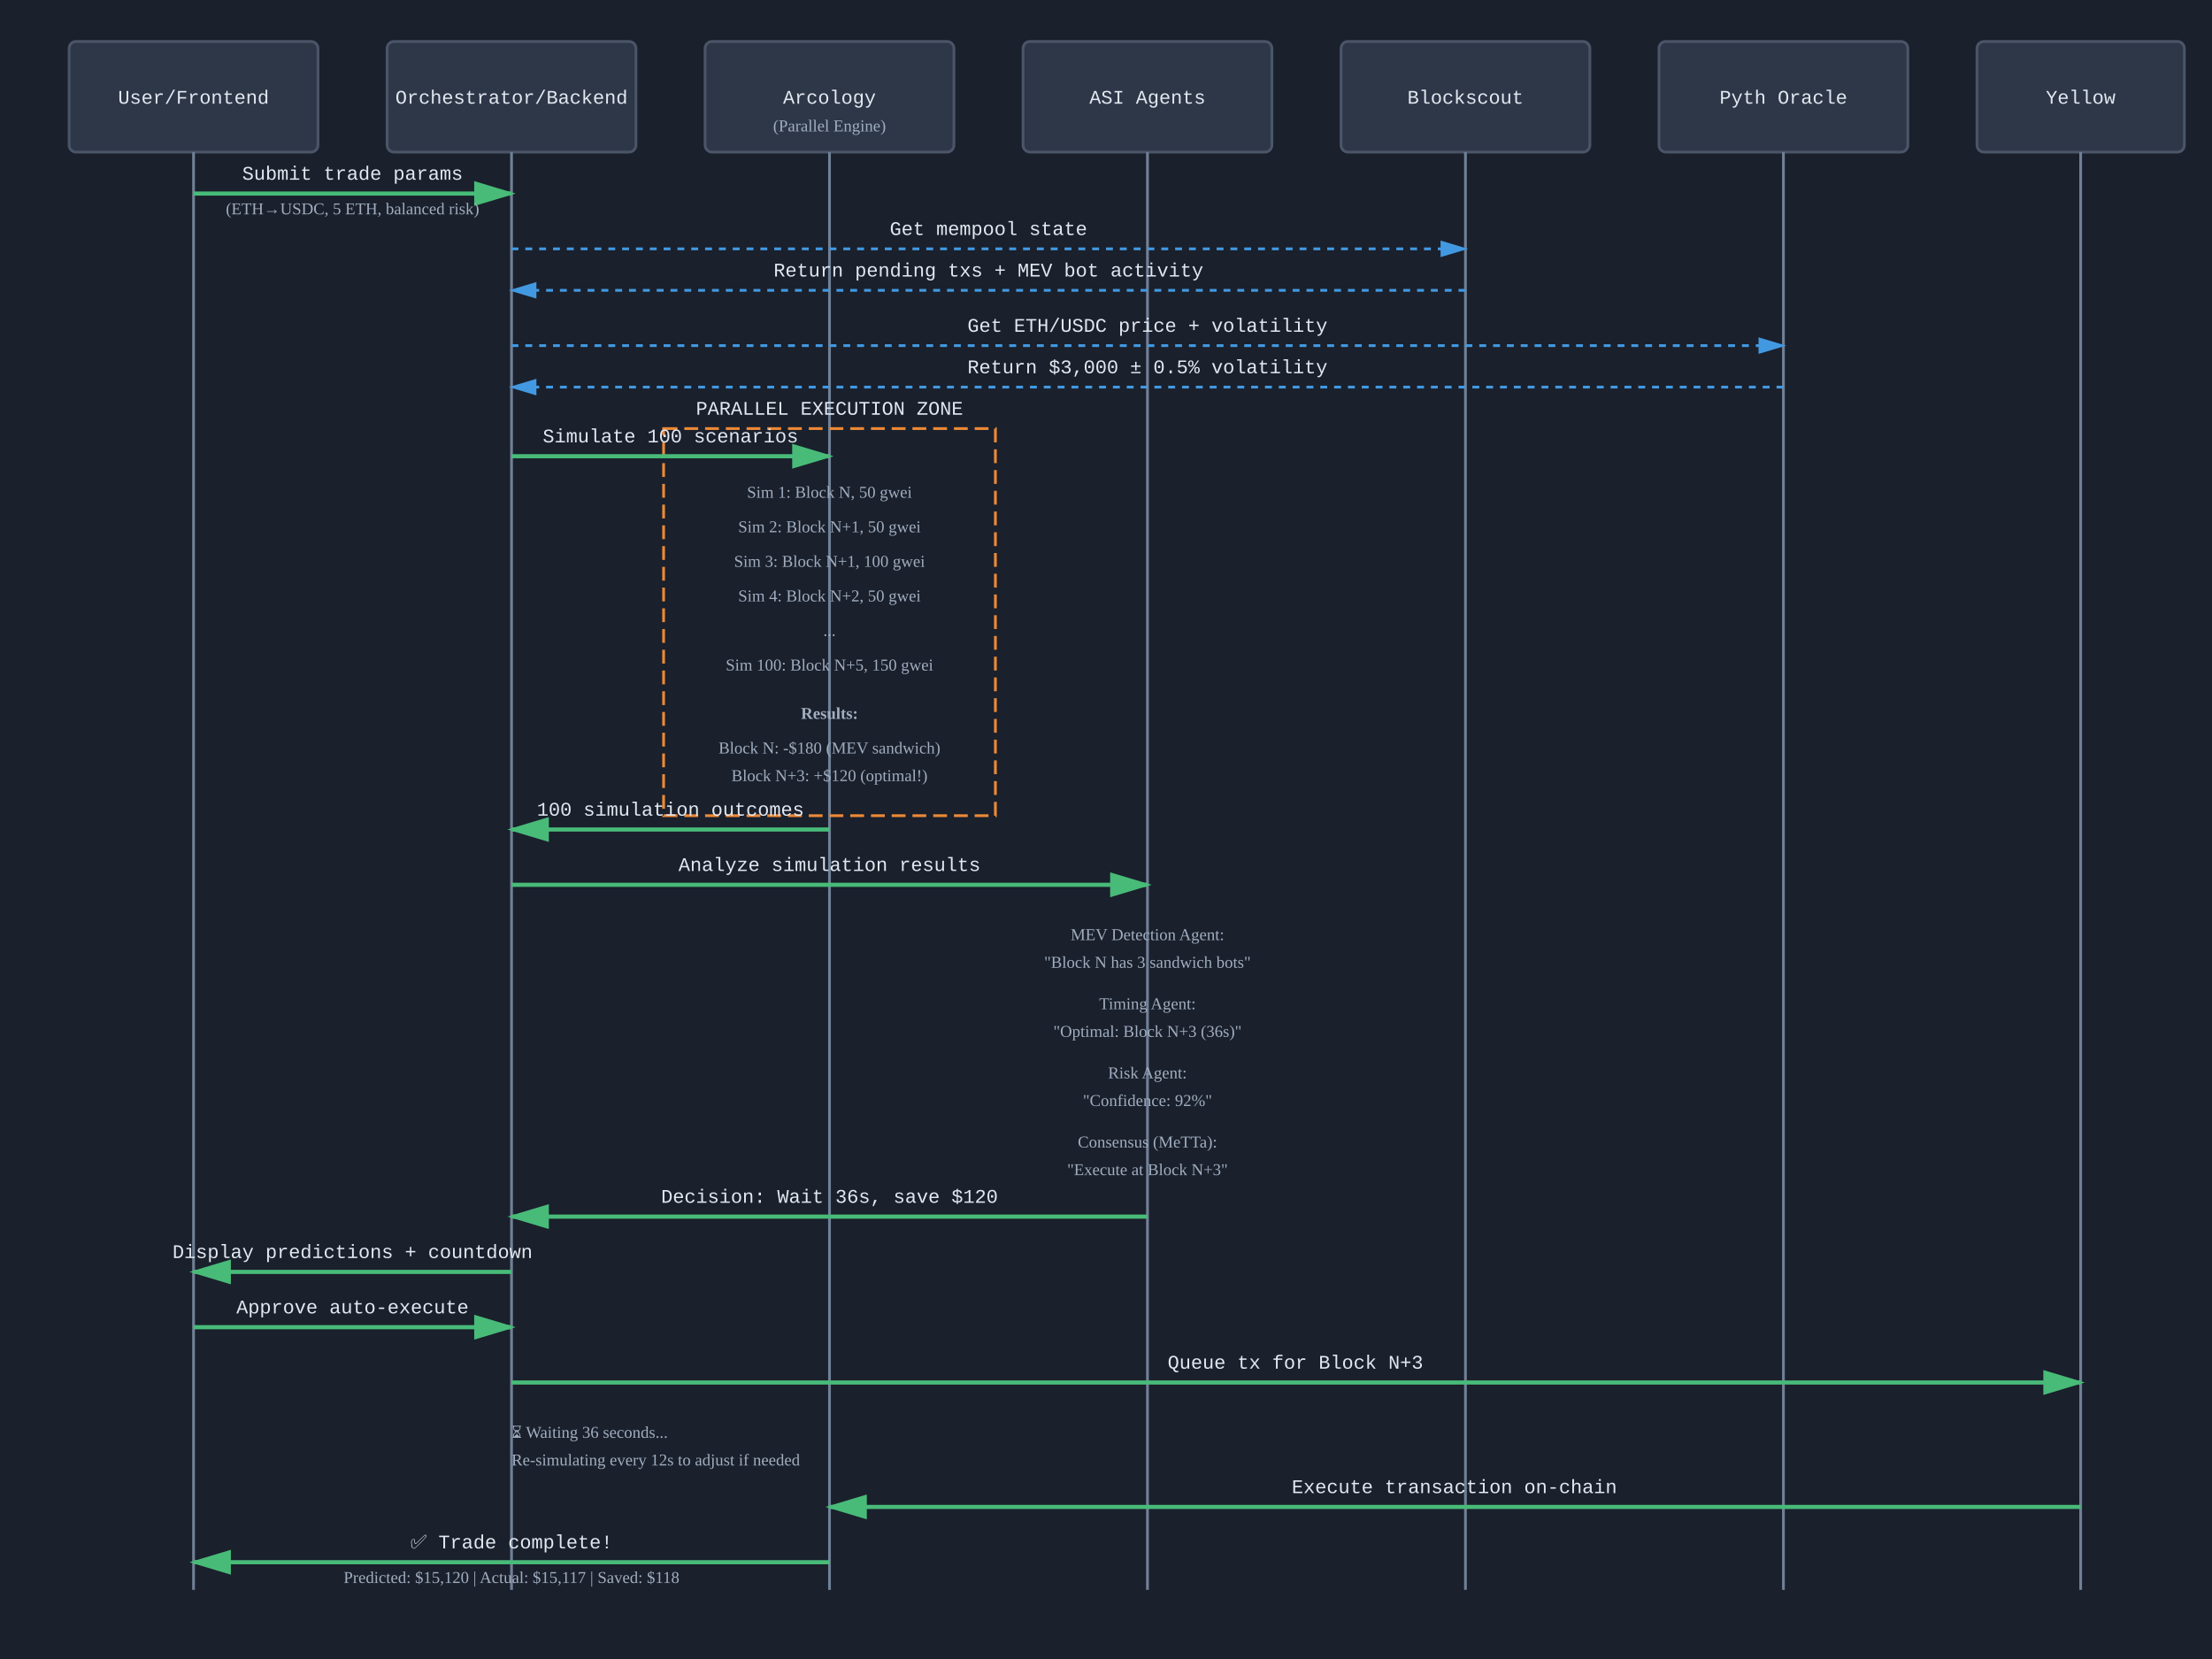
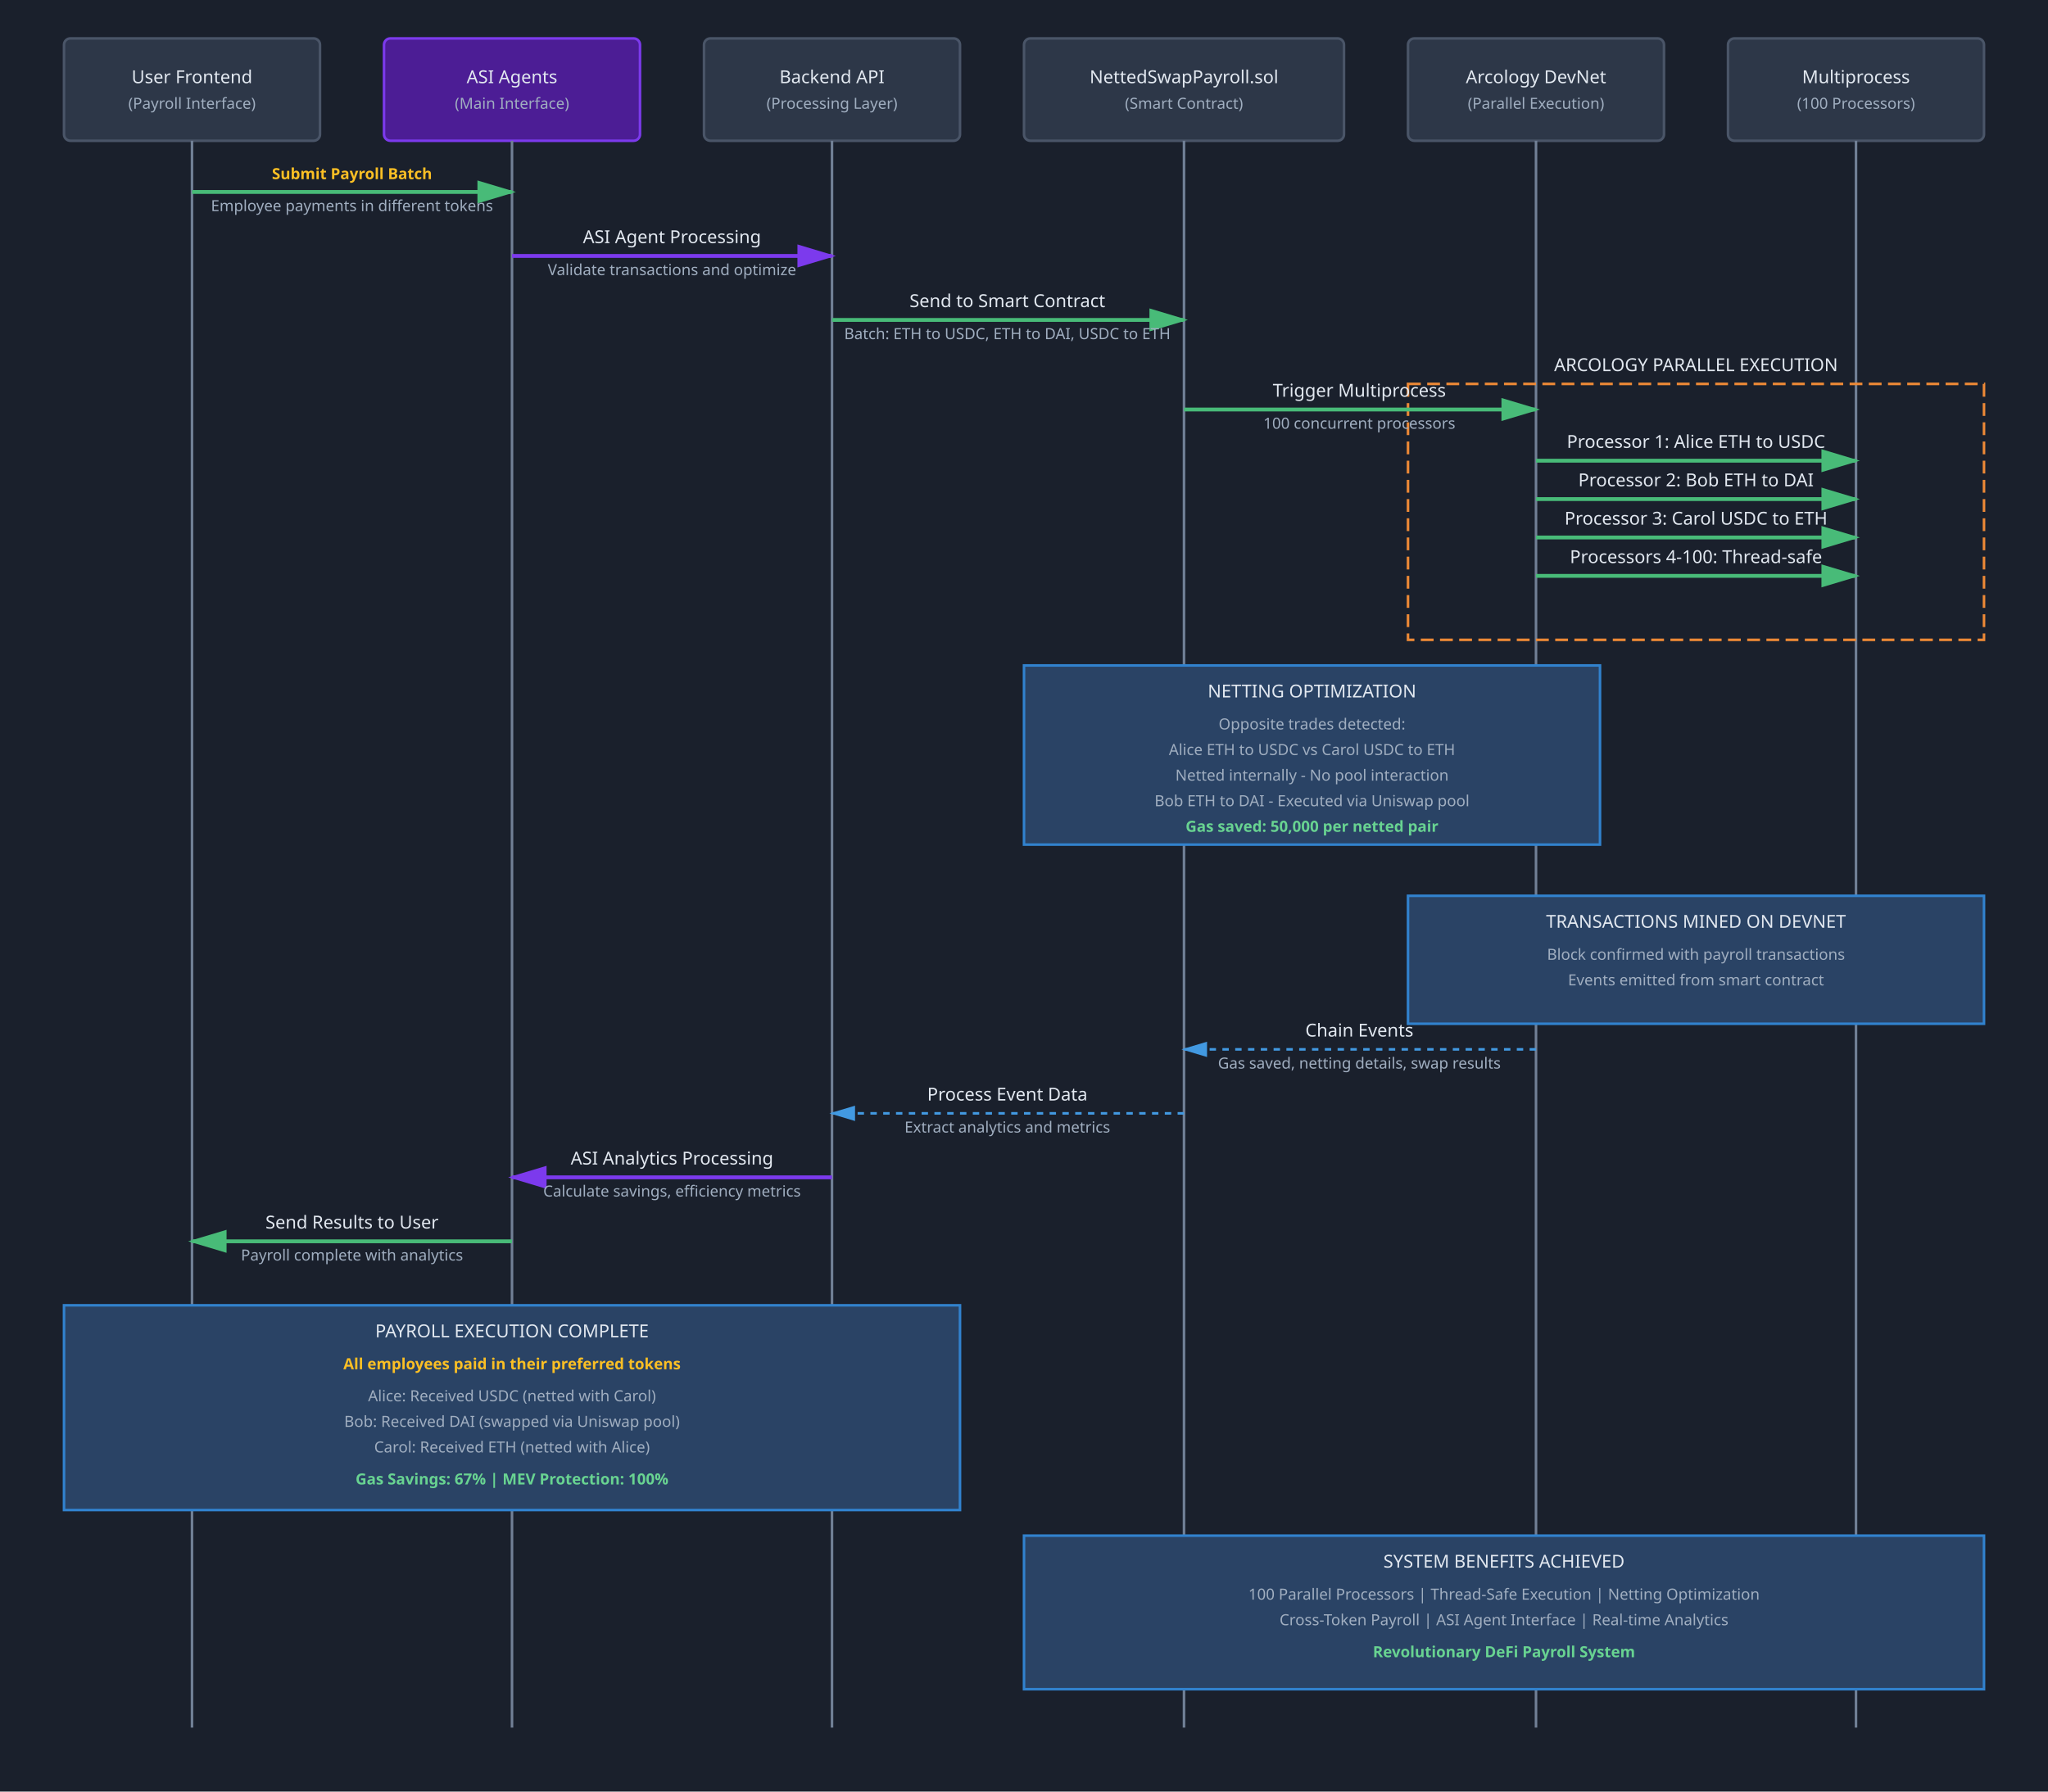
- <svg xmlns="http://www.w3.org/2000/svg" viewBox="0 0 1600 1200">
+ <svg xmlns="http://www.w3.org/2000/svg" viewBox="0 0 1600 1400">
  <defs>
    <style>
      .component-box { fill: #2d3748; stroke: #4a5568; stroke-width: 2; }
-       .text { fill: #e2e8f0; font-family: 'Courier New', monospace; font-size: 14px; }
-       .label { fill: #a0aec0; font-size: 12px; }
+       .asi-box { fill: #4c1d95; stroke: #7c3aed; stroke-width: 2; }
+       .text { fill: #e2e8f0; font-family: 'Excalifont', sans-serif; font-size: 14px; }
+       .label { fill: #a0aec0; font-family: 'Excalifont', sans-serif; font-size: 12px; }
      .arrow { stroke: #718096; stroke-width: 2; fill: none; }
      .arrow-thick { stroke: #48bb78; stroke-width: 3; fill: none; }
      .arrow-data { stroke: #4299e1; stroke-width: 2; stroke-dasharray: 5,5; fill: none; }
+       .arrow-asi { stroke: #7c3aed; stroke-width: 3; fill: none; }
      .arrow-head { fill: #718096; }
      .arrow-head-green { fill: #48bb78; }
      .arrow-head-blue { fill: #4299e1; }
+       .arrow-head-purple { fill: #7c3aed; }
      .parallel-box { fill: none; stroke: #ed8936; stroke-width: 2; stroke-dasharray: 10,5; }
+       .netting-box { fill: #2a4365; stroke: #3182ce; stroke-width: 2; }
+       .savings-text { fill: #68d391; font-family: 'Excalifont', sans-serif; font-weight: bold; }
+       .payroll-text { fill: #fbbf24; font-family: 'Excalifont', sans-serif; font-weight: bold; }
    </style>
-   </defs>
-   <rect width="1600" height="1200" fill="#1a202c" />
-   <rect class="component-box" x="50" y="30" width="180" height="80" rx="5" />
-   <text class="text" x="140" y="75" text-anchor="middle">User/Frontend</text>
-   <rect class="component-box" x="280" y="30" width="180" height="80" rx="5" />
-   <text class="text" x="370" y="75" text-anchor="middle">Orchestrator/Backend</text>
-   <rect class="component-box" x="510" y="30" width="180" height="80" rx="5" />
-   <text class="text" x="600" y="75" text-anchor="middle">Arcology</text>
-   <text class="label" x="600" y="95" text-anchor="middle">(Parallel Engine)</text>
-   <rect class="component-box" x="740" y="30" width="180" height="80" rx="5" />
-   <text class="text" x="830" y="75" text-anchor="middle">ASI Agents</text>
-   <rect class="component-box" x="970" y="30" width="180" height="80" rx="5" />
-   <text class="text" x="1060" y="75" text-anchor="middle">Blockscout</text>
-   <rect class="component-box" x="1200" y="30" width="180" height="80" rx="5" />
-   <text class="text" x="1290" y="75" text-anchor="middle">Pyth Oracle</text>
-   <rect class="component-box" x="1430" y="30" width="150" height="80" rx="5" />
-   <text class="text" x="1505" y="75" text-anchor="middle">Yellow</text>
-   <line class="arrow" x1="140" y1="110" x2="140" y2="1150" />
-   <line class="arrow" x1="370" y1="110" x2="370" y2="1150" />
-   <line class="arrow" x1="600" y1="110" x2="600" y2="1150" />
-   <line class="arrow" x1="830" y1="110" x2="830" y2="1150" />
-   <line class="arrow" x1="1060" y1="110" x2="1060" y2="1150" />
-   <line class="arrow" x1="1290" y1="110" x2="1290" y2="1150" />
-   <line class="arrow" x1="1505" y1="110" x2="1505" y2="1150" />
-   <path class="arrow-thick" d="M 140 140 L 370 140" marker-end="url(#arrowhead-green)" />
-   <text class="text" x="255" y="130" text-anchor="middle">Submit trade params</text>
-   <text class="label" x="255" y="155" text-anchor="middle">(ETH→USDC, 5 ETH, balanced risk)</text>
-   <path class="arrow-data" d="M 370 180 L 1060 180" marker-end="url(#arrowhead-blue)" />
-   <text class="text" x="715" y="170" text-anchor="middle">Get mempool state</text>
-   <path class="arrow-data" d="M 1060 210 L 370 210" marker-end="url(#arrowhead-blue)" />
-   <text class="text" x="715" y="200" text-anchor="middle">Return pending txs + MEV bot activity</text>
-   <path class="arrow-data" d="M 370 250 L 1290 250" marker-end="url(#arrowhead-blue)" />
-   <text class="text" x="830" y="240" text-anchor="middle">Get ETH/USDC price + volatility</text>
-   <path class="arrow-data" d="M 1290 280 L 370 280" marker-end="url(#arrowhead-blue)" />
-   <text class="text" x="830" y="270" text-anchor="middle">Return $3,000 ± 0.5% volatility</text>
-   <rect class="parallel-box" x="480" y="310" width="240" height="280" />
-   <text class="text" x="600" y="300" text-anchor="middle" fill="#ed8936">PARALLEL EXECUTION ZONE</text>
-   <path class="arrow-thick" d="M 370 330 L 600 330" marker-end="url(#arrowhead-green)" />
-   <text class="text" x="485" y="320" text-anchor="middle">Simulate 100 scenarios</text>
-   <text class="label" x="600" y="360" text-anchor="middle">Sim 1: Block N, 50 gwei</text>
-   <text class="label" x="600" y="385" text-anchor="middle">Sim 2: Block N+1, 50 gwei</text>
-   <text class="label" x="600" y="410" text-anchor="middle">Sim 3: Block N+1, 100 gwei</text>
-   <text class="label" x="600" y="435" text-anchor="middle">Sim 4: Block N+2, 50 gwei</text>
-   <text class="label" x="600" y="460" text-anchor="middle">...</text>
-   <text class="label" x="600" y="485" text-anchor="middle">Sim 100: Block N+5, 150 gwei</text>
-   <text class="label" x="600" y="520" text-anchor="middle" font-weight="bold">Results:</text>
-   <text class="label" x="600" y="545" text-anchor="middle">Block N: -$180 (MEV sandwich)</text>
-   <text class="label" x="600" y="565" text-anchor="middle">Block N+3: +$120 (optimal!)</text>
-   <path class="arrow-thick" d="M 600 600 L 370 600" marker-end="url(#arrowhead-green)" />
-   <text class="text" x="485" y="590" text-anchor="middle">100 simulation outcomes</text>
-   <path class="arrow-thick" d="M 370 640 L 830 640" marker-end="url(#arrowhead-green)" />
-   <text class="text" x="600" y="630" text-anchor="middle">Analyze simulation results</text>
-   <text class="label" x="830" y="680" text-anchor="middle">MEV Detection Agent:</text>
-   <text class="label" x="830" y="700" text-anchor="middle">"Block N has 3 sandwich bots"</text>
-   <text class="label" x="830" y="730" text-anchor="middle">Timing Agent:</text>
-   <text class="label" x="830" y="750" text-anchor="middle">"Optimal: Block N+3 (36s)"</text>
-   <text class="label" x="830" y="780" text-anchor="middle">Risk Agent:</text>
-   <text class="label" x="830" y="800" text-anchor="middle">"Confidence: 92%"</text>
-   <text class="label" x="830" y="830" text-anchor="middle">Consensus (MeTTa):</text>
-   <text class="label" x="830" y="850" text-anchor="middle">"Execute at Block N+3"</text>
-   <path class="arrow-thick" d="M 830 880 L 370 880" marker-end="url(#arrowhead-green)" />
-   <text class="text" x="600" y="870" text-anchor="middle">Decision: Wait 36s, save $120</text>
-   <path class="arrow-thick" d="M 370 920 L 140 920" marker-end="url(#arrowhead-green)" />
-   <text class="text" x="255" y="910" text-anchor="middle">Display predictions + countdown</text>
-   <path class="arrow-thick" d="M 140 960 L 370 960" marker-end="url(#arrowhead-green)" />
-   <text class="text" x="255" y="950" text-anchor="middle">Approve auto-execute</text>
-   <path class="arrow-thick" d="M 370 1000 L 1505 1000" marker-end="url(#arrowhead-green)" />
-   <text class="text" x="937" y="990" text-anchor="middle">Queue tx for Block N+3</text>
-   <text class="label" x="370" y="1040" text-anchor="start">⏳ Waiting 36 seconds...</text>
-   <text class="label" x="370" y="1060" text-anchor="start">Re-simulating every 12s to adjust if needed</text>
-   <path class="arrow-thick" d="M 1505 1090 L 600 1090" marker-end="url(#arrowhead-green)" />
-   <text class="text" x="1052" y="1080" text-anchor="middle">Execute transaction on-chain</text>
-   <path class="arrow-thick" d="M 600 1130 L 140 1130" marker-end="url(#arrowhead-green)" />
-   <text class="text" x="370" y="1120" text-anchor="middle">✅ Trade complete!</text>
-   <text class="label" x="370" y="1145" text-anchor="middle">Predicted: $15,120 | Actual: $15,117 | Saved: $118</text>
-   <defs>
    <marker id="arrowhead-green" markerWidth="10" markerHeight="10" refX="9" refY="3" orient="auto">
      <polygon class="arrow-head-green" points="0 0, 10 3, 0 6" />
    </marker>
    <marker id="arrowhead-blue" markerWidth="10" markerHeight="10" refX="9" refY="3" orient="auto">
      <polygon class="arrow-head-blue" points="0 0, 10 3, 0 6" />
    </marker>
+     <marker id="arrowhead-purple" markerWidth="10" markerHeight="10" refX="9" refY="3" orient="auto">
+       <polygon class="arrow-head-purple" points="0 0, 10 3, 0 6" />
+     </marker>
  </defs>
+   <rect width="1600" height="1400" fill="#1a202c" />
+   <rect class="component-box" x="50" y="30" width="200" height="80" rx="5" />
+   <text class="text" x="150" y="65" text-anchor="middle">User Frontend</text>
+   <text class="label" x="150" y="85" text-anchor="middle">(Payroll Interface)</text>
+   <rect class="asi-box" x="300" y="30" width="200" height="80" rx="5" />
+   <text class="text" x="400" y="65" text-anchor="middle">ASI Agents</text>
+   <text class="label" x="400" y="85" text-anchor="middle">(Main Interface)</text>
+   <rect class="component-box" x="550" y="30" width="200" height="80" rx="5" />
+   <text class="text" x="650" y="65" text-anchor="middle">Backend API</text>
+   <text class="label" x="650" y="85" text-anchor="middle">(Processing Layer)</text>
+   <rect class="component-box" x="800" y="30" width="250" height="80" rx="5" />
+   <text class="text" x="925" y="65" text-anchor="middle">NettedSwapPayroll.sol</text>
+   <text class="label" x="925" y="85" text-anchor="middle">(Smart Contract)</text>
+   <rect class="component-box" x="1100" y="30" width="200" height="80" rx="5" />
+   <text class="text" x="1200" y="65" text-anchor="middle">Arcology DevNet</text>
+   <text class="label" x="1200" y="85" text-anchor="middle">(Parallel Execution)</text>
+   <rect class="component-box" x="1350" y="30" width="200" height="80" rx="5" />
+   <text class="text" x="1450" y="65" text-anchor="middle">Multiprocess</text>
+   <text class="label" x="1450" y="85" text-anchor="middle">(100 Processors)</text>
+   <line class="arrow" x1="150" y1="110" x2="150" y2="1350" />
+   <line class="arrow" x1="400" y1="110" x2="400" y2="1350" />
+   <line class="arrow" x1="650" y1="110" x2="650" y2="1350" />
+   <line class="arrow" x1="925" y1="110" x2="925" y2="1350" />
+   <line class="arrow" x1="1200" y1="110" x2="1200" y2="1350" />
+   <line class="arrow" x1="1450" y1="110" x2="1450" y2="1350" />
+   <path class="arrow-thick" d="M 150 150 L 400 150" marker-end="url(#arrowhead-green)" />
+   <text class="payroll-text" x="275" y="140" text-anchor="middle">Submit Payroll Batch</text>
+   <text class="label" x="275" y="165" text-anchor="middle">Employee payments in different tokens</text>
+   <path class="arrow-asi" d="M 400 200 L 650 200" marker-end="url(#arrowhead-purple)" />
+   <text class="text" x="525" y="190" text-anchor="middle">ASI Agent Processing</text>
+   <text class="label" x="525" y="215" text-anchor="middle">Validate transactions and optimize</text>
+   <path class="arrow-thick" d="M 650 250 L 925 250" marker-end="url(#arrowhead-green)" />
+   <text class="text" x="787" y="240" text-anchor="middle">Send to Smart Contract</text>
+   <text class="label" x="787" y="265" text-anchor="middle">Batch: ETH to USDC, ETH to DAI, USDC to ETH</text>
+   <rect class="parallel-box" x="1100" y="300" width="450" height="200" />
+   <text class="text" x="1325" y="290" text-anchor="middle" fill="#ed8936">ARCOLOGY PARALLEL EXECUTION</text>
+   <path class="arrow-thick" d="M 925 320 L 1200 320" marker-end="url(#arrowhead-green)" />
+   <text class="text" x="1062" y="310" text-anchor="middle">Trigger Multiprocess</text>
+   <text class="label" x="1062" y="335" text-anchor="middle">100 concurrent processors</text>
+   <path class="arrow-thick" d="M 1200 360 L 1450 360" marker-end="url(#arrowhead-green)" />
+   <text class="text" x="1325" y="350" text-anchor="middle">Processor 1: Alice ETH to USDC</text>
+   <path class="arrow-thick" d="M 1200 390 L 1450 390" marker-end="url(#arrowhead-green)" />
+   <text class="text" x="1325" y="380" text-anchor="middle">Processor 2: Bob ETH to DAI</text>
+   <path class="arrow-thick" d="M 1200 420 L 1450 420" marker-end="url(#arrowhead-green)" />
+   <text class="text" x="1325" y="410" text-anchor="middle">Processor 3: Carol USDC to ETH</text>
+   <path class="arrow-thick" d="M 1200 450 L 1450 450" marker-end="url(#arrowhead-green)" />
+   <text class="text" x="1325" y="440" text-anchor="middle">Processors 4-100: Thread-safe</text>
+   <rect class="netting-box" x="800" y="520" width="450" height="140" />
+   <text class="text" x="1025" y="545" text-anchor="middle" fill="#3182ce">NETTING OPTIMIZATION</text>
+   <text class="label" x="1025" y="570" text-anchor="middle">Opposite trades detected:</text>
+   <text class="label" x="1025" y="590" text-anchor="middle">Alice ETH to USDC vs Carol USDC to ETH</text>
+   <text class="label" x="1025" y="610" text-anchor="middle">Netted internally - No pool interaction</text>
+   <text class="label" x="1025" y="630" text-anchor="middle">Bob ETH to DAI - Executed via Uniswap pool</text>
+   <text class="savings-text" x="1025" y="650" text-anchor="middle">Gas saved: 50,000 per netted pair</text>
+   <rect class="netting-box" x="1100" y="700" width="450" height="100" />
+   <text class="text" x="1325" y="725" text-anchor="middle" fill="#3182ce">TRANSACTIONS MINED ON DEVNET</text>
+   <text class="label" x="1325" y="750" text-anchor="middle">Block confirmed with payroll transactions</text>
+   <text class="label" x="1325" y="770" text-anchor="middle">Events emitted from smart contract</text>
+   <path class="arrow-data" d="M 1200 820 L 925 820" marker-end="url(#arrowhead-blue)" />
+   <text class="text" x="1062" y="810" text-anchor="middle">Chain Events</text>
+   <text class="label" x="1062" y="835" text-anchor="middle">Gas saved, netting details, swap results</text>
+   <path class="arrow-data" d="M 925 870 L 650 870" marker-end="url(#arrowhead-blue)" />
+   <text class="text" x="787" y="860" text-anchor="middle">Process Event Data</text>
+   <text class="label" x="787" y="885" text-anchor="middle">Extract analytics and metrics</text>
+   <path class="arrow-asi" d="M 650 920 L 400 920" marker-end="url(#arrowhead-purple)" />
+   <text class="text" x="525" y="910" text-anchor="middle">ASI Analytics Processing</text>
+   <text class="label" x="525" y="935" text-anchor="middle">Calculate savings, efficiency metrics</text>
+   <path class="arrow-thick" d="M 400 970 L 150 970" marker-end="url(#arrowhead-green)" />
+   <text class="text" x="275" y="960" text-anchor="middle">Send Results to User</text>
+   <text class="label" x="275" y="985" text-anchor="middle">Payroll complete with analytics</text>
+   <rect class="netting-box" x="50" y="1020" width="700" height="160" />
+   <text class="text" x="400" y="1045" text-anchor="middle" fill="#68d391">PAYROLL EXECUTION COMPLETE</text>
+   <text class="payroll-text" x="400" y="1070" text-anchor="middle">All employees paid in their preferred tokens</text>
+   <text class="label" x="400" y="1095" text-anchor="middle">Alice: Received USDC (netted with Carol)</text>
+   <text class="label" x="400" y="1115" text-anchor="middle">Bob: Received DAI (swapped via Uniswap pool)</text>
+   <text class="label" x="400" y="1135" text-anchor="middle">Carol: Received ETH (netted with Alice)</text>
+   <text class="savings-text" x="400" y="1160" text-anchor="middle">Gas Savings: 67% | MEV Protection: 100%</text>
+   <rect class="netting-box" x="800" y="1200" width="750" height="120" />
+   <text class="text" x="1175" y="1225" text-anchor="middle" fill="#68d391">SYSTEM BENEFITS ACHIEVED</text>
+   <text class="label" x="1175" y="1250" text-anchor="middle">100 Parallel Processors | Thread-Safe Execution | Netting Optimization</text>
+   <text class="label" x="1175" y="1270" text-anchor="middle">Cross-Token Payroll | ASI Agent Interface | Real-time Analytics</text>
+   <text class="savings-text" x="1175" y="1295" text-anchor="middle">Revolutionary DeFi Payroll System</text>
</svg>
